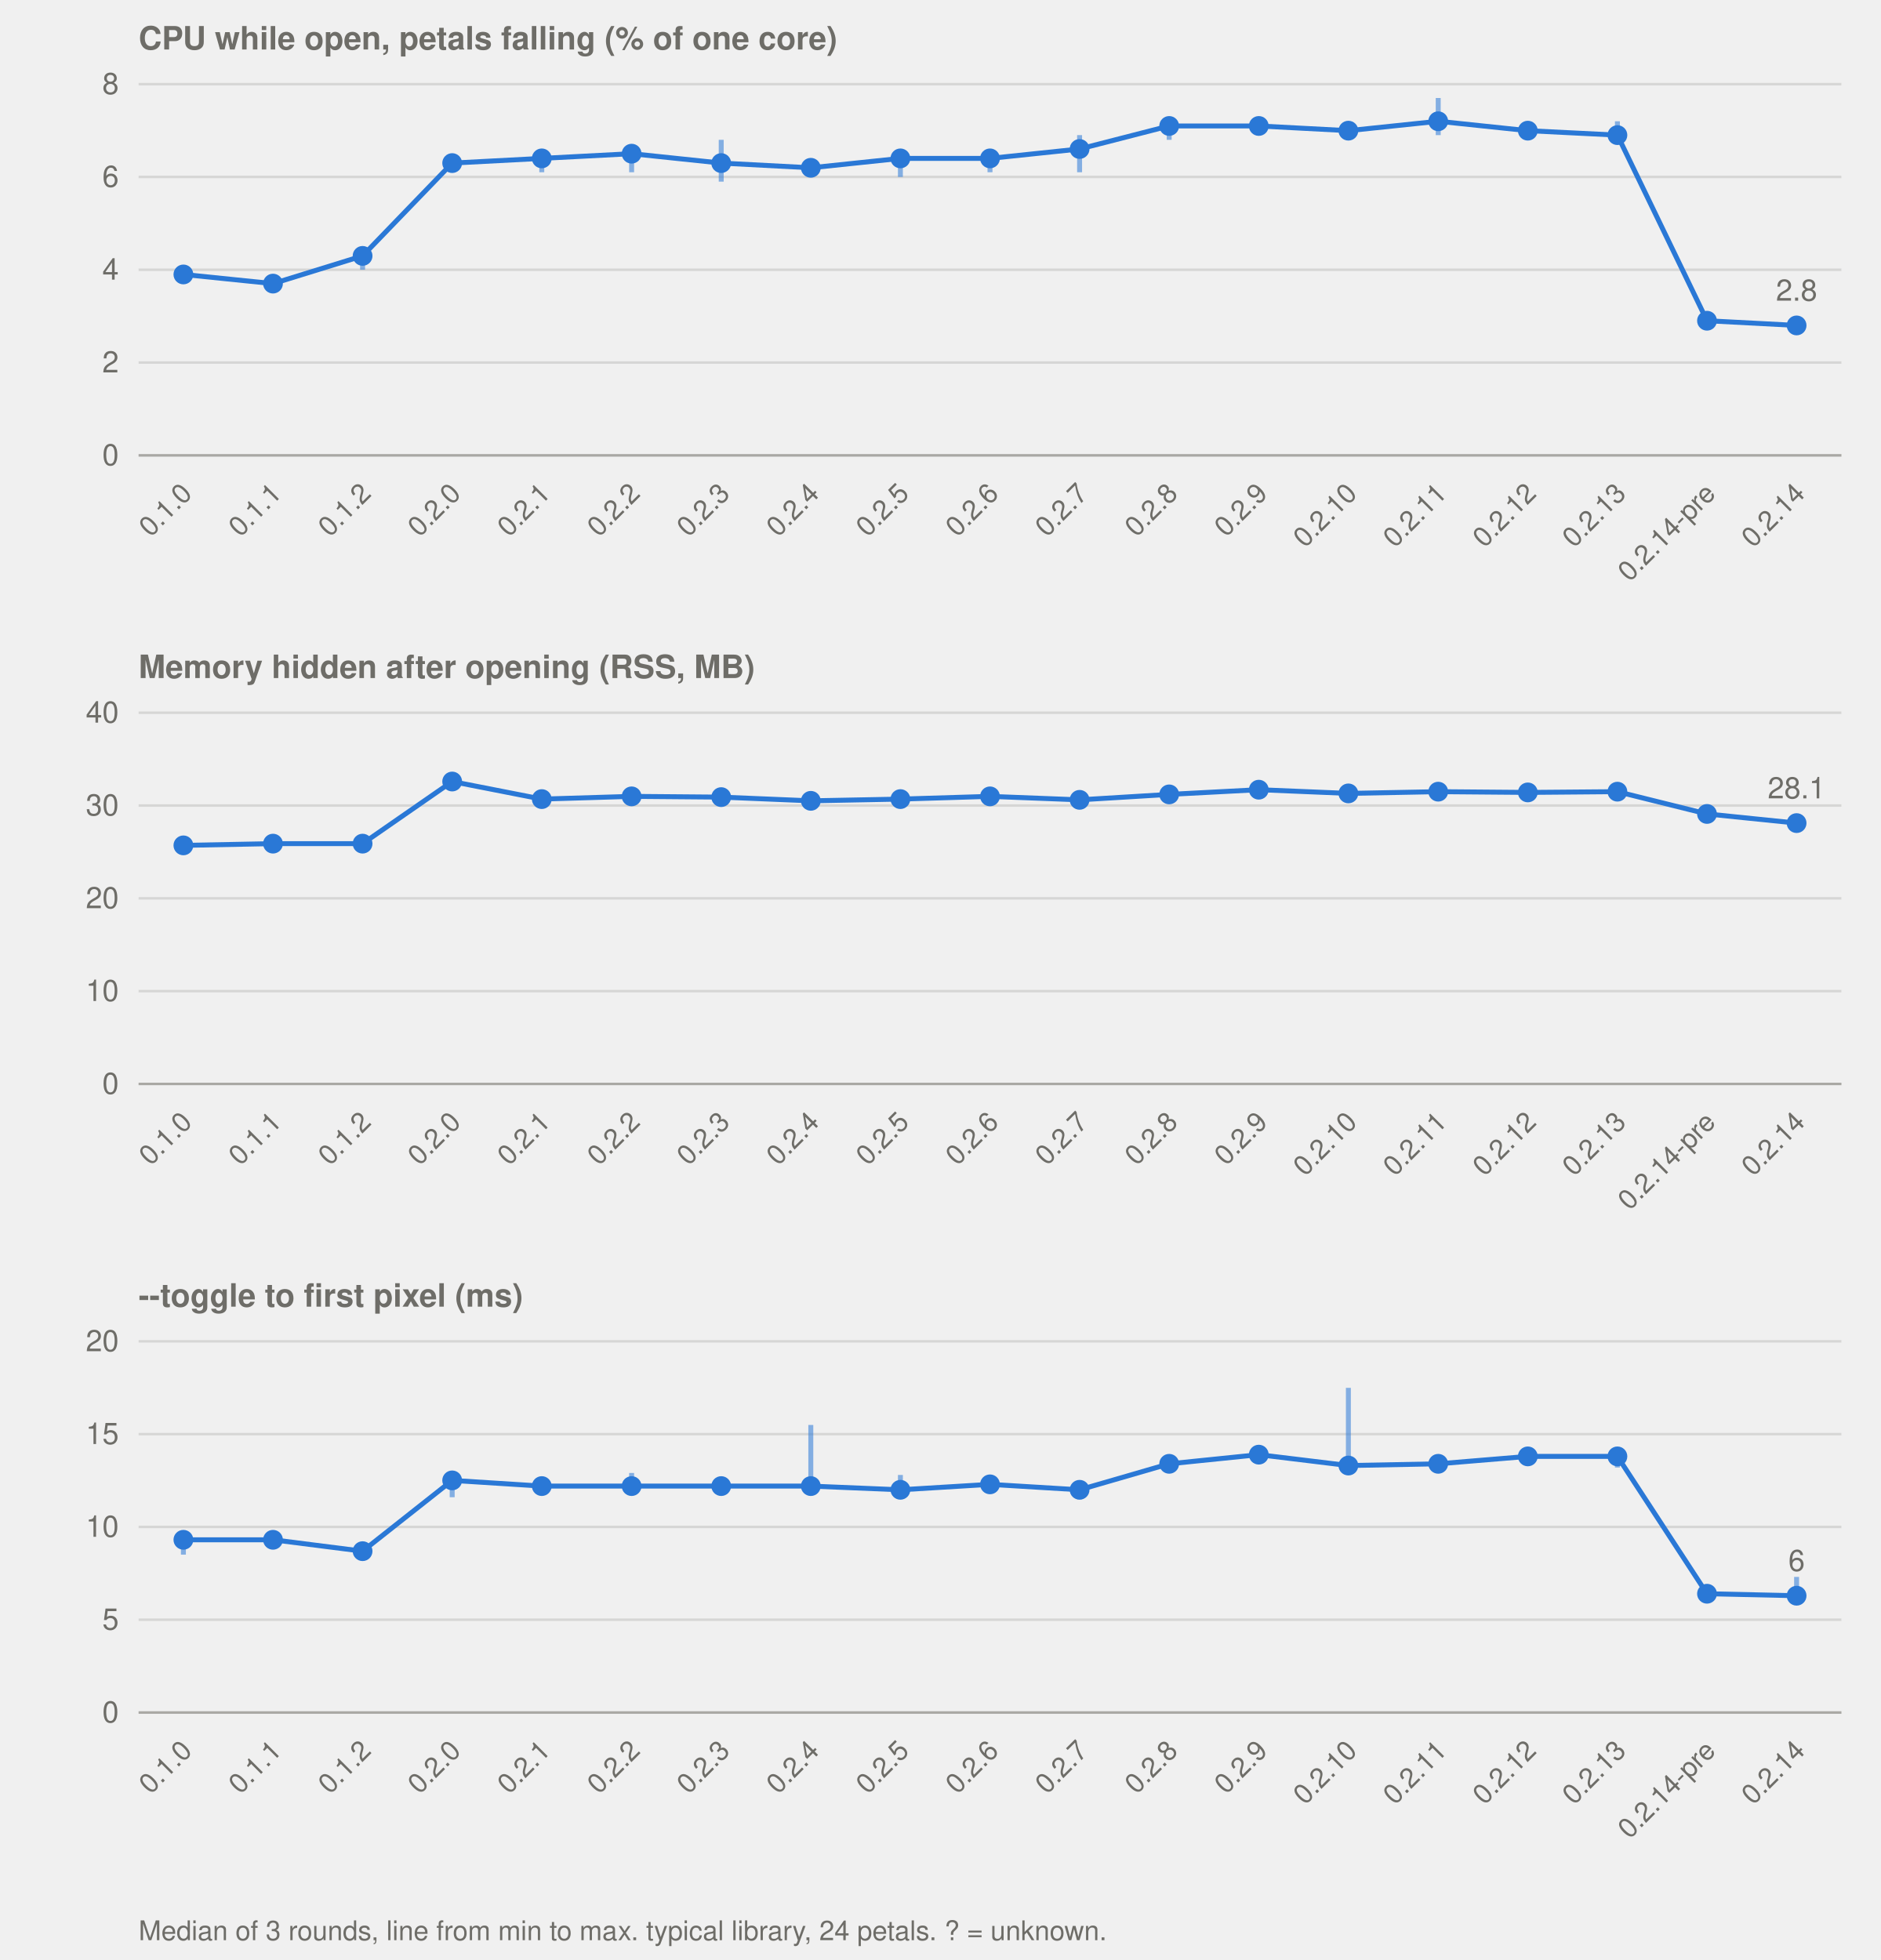
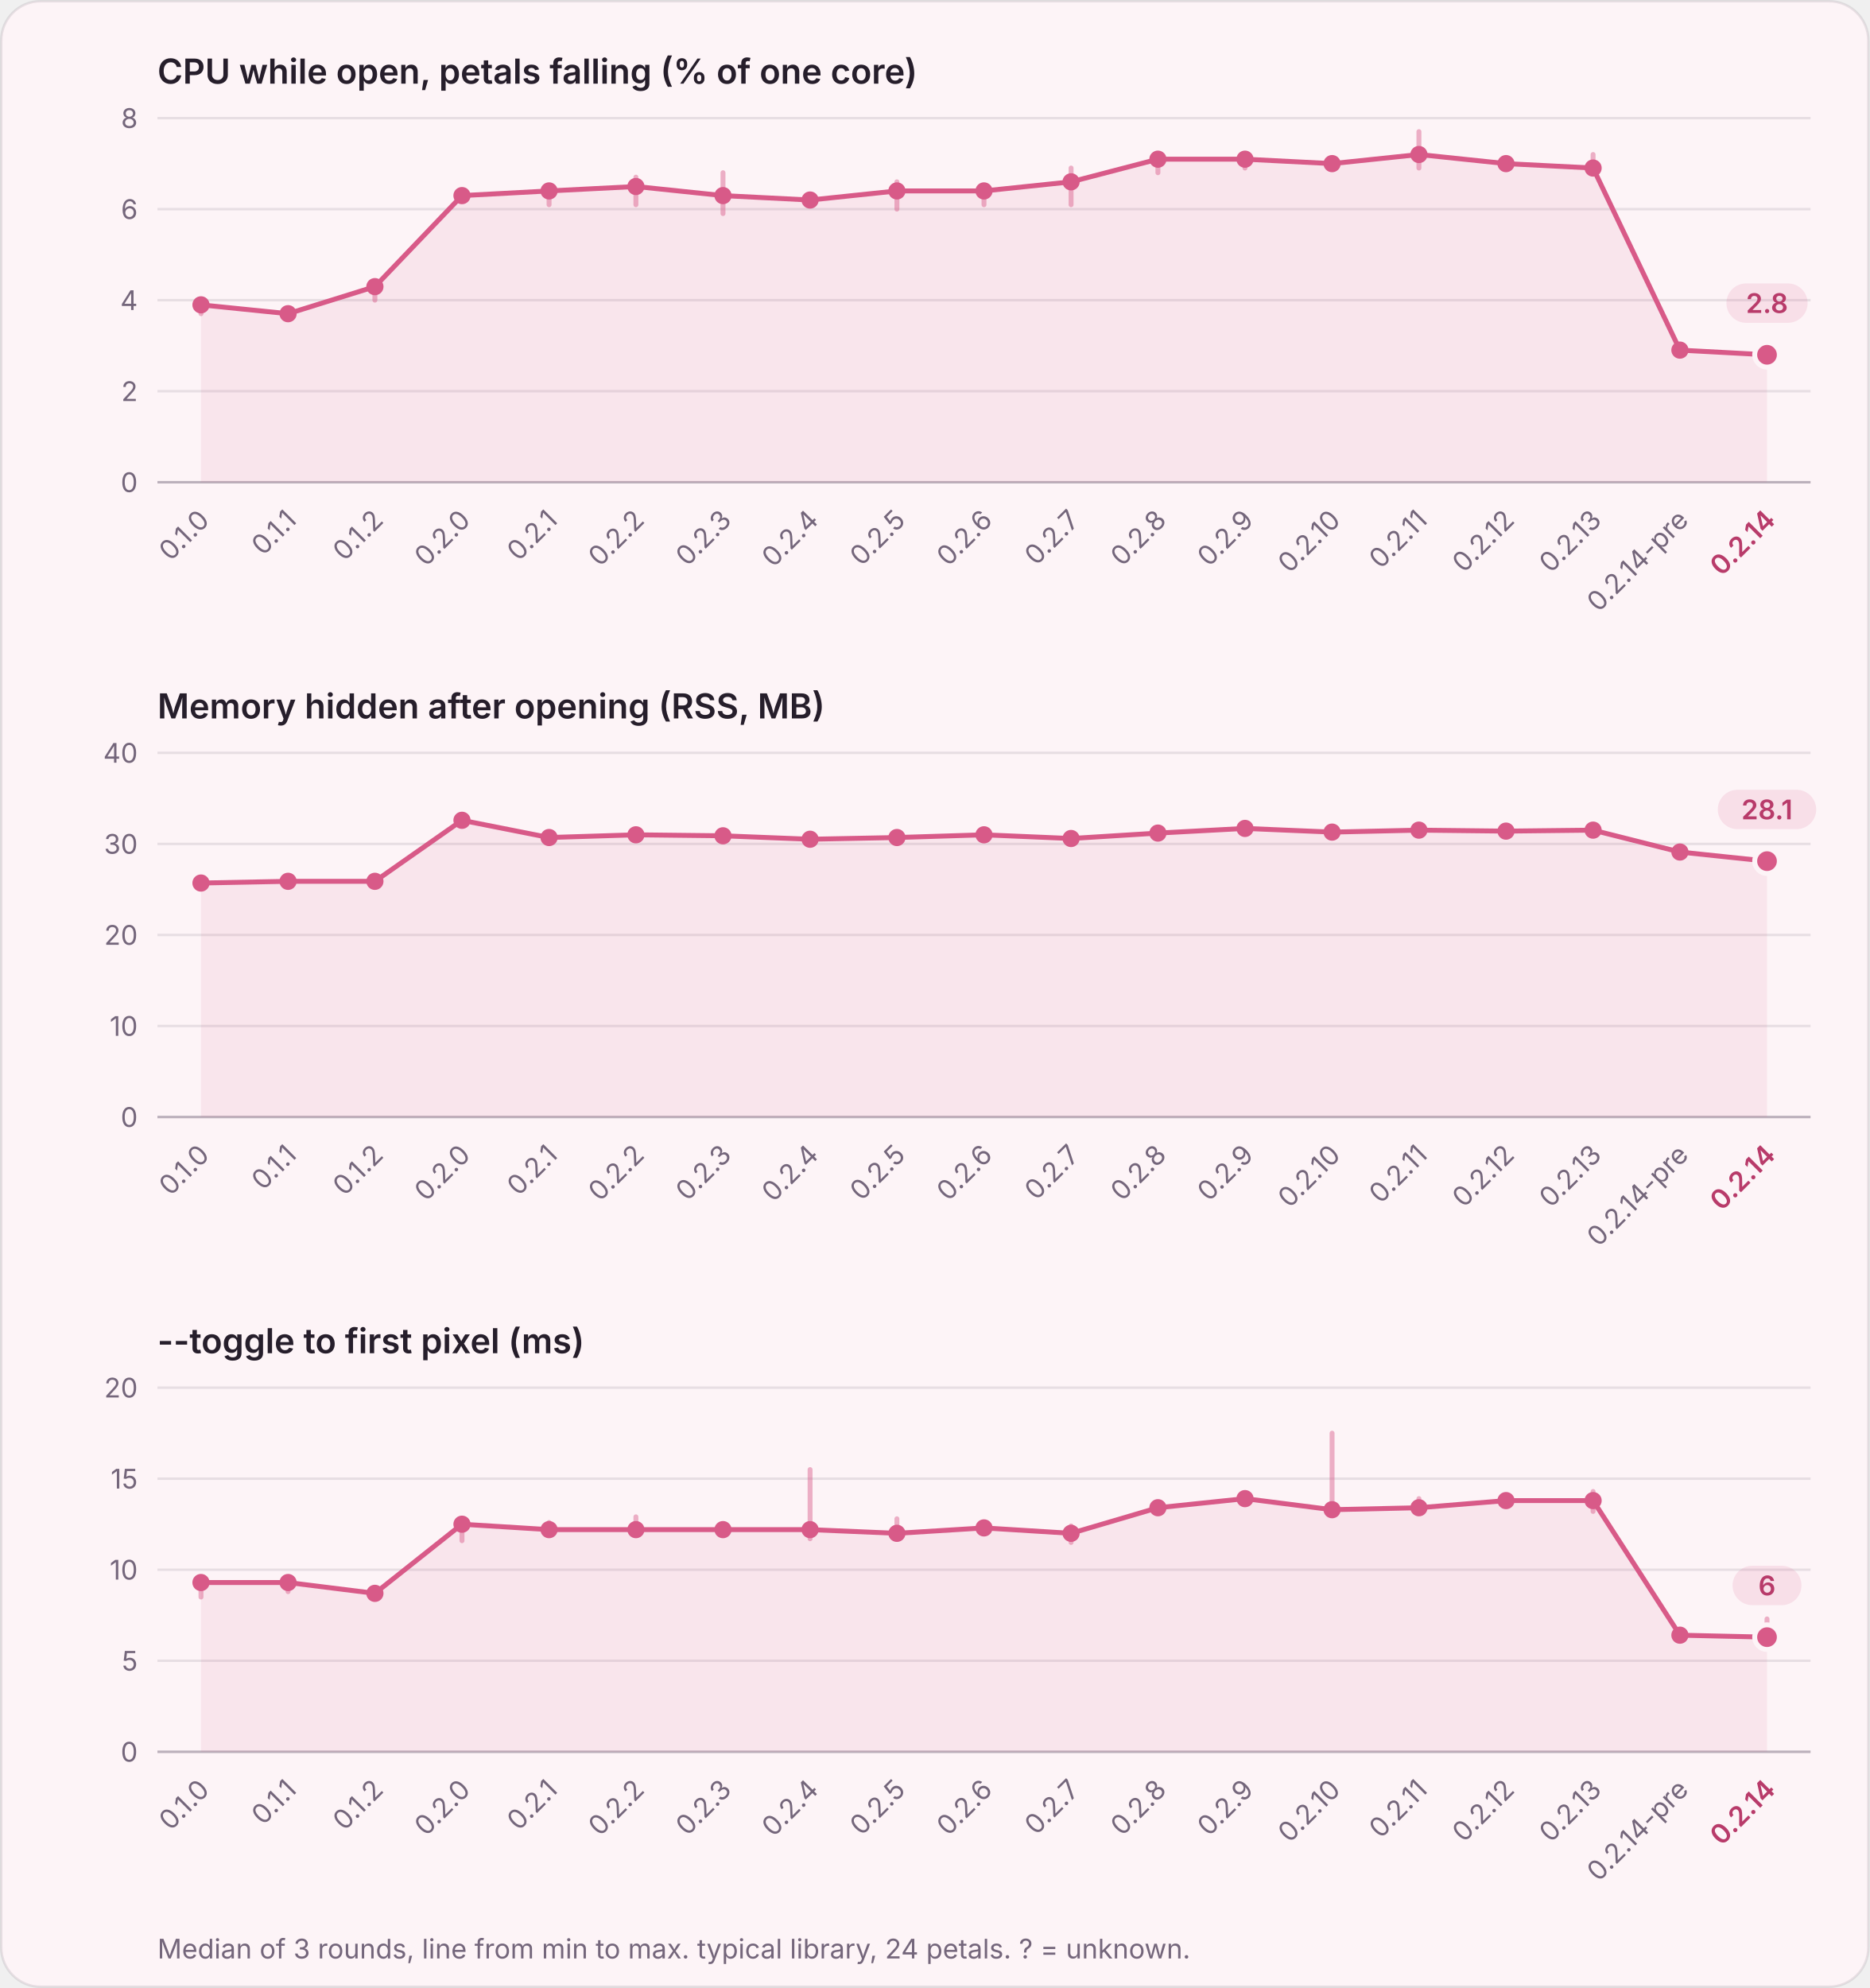
- <svg xmlns="http://www.w3.org/2000/svg" viewBox="0 0 760 792" width="760" height="792" font-family="-apple-system, Segoe UI, Helvetica, Arial, sans-serif" font-size="12">
+ <svg xmlns="http://www.w3.org/2000/svg" viewBox="0 0 760 808" width="760" height="808" font-family="Inter, -apple-system, Segoe UI, Helvetica, Arial, sans-serif" font-size="11">
  <style>
-   .ink { fill: #6e6d68; } .title { fill: #6e6d68; font-weight: 600; font-size: 13px; }
-   .grid { stroke: #8a8984; stroke-opacity: 0.25; } .axis { stroke: #8a8984; stroke-opacity: 0.6; }
-   .line { stroke: #2a78d6; fill: none; stroke-width: 2; } .dot { fill: #2a78d6; }
-   .whisker { stroke: #2a78d6; stroke-opacity: 0.55; stroke-width: 2; }
+   .bg { fill: #fdf4f7; stroke: #2b1d28; stroke-opacity: 0.10; }
+   .ink { fill: #74667b; } .title { fill: #261e2b; font-weight: 600; font-size: 14px; }
+   .grid { stroke: #74667b; stroke-opacity: 0.16; } .axis { stroke: #74667b; stroke-opacity: 0.38; }
+   .area { fill: #d85a88; fill-opacity: 0.10; }
+   .line { stroke: #d85a88; fill: none; stroke-width: 2; stroke-linecap: round; stroke-linejoin: round; }
+   .whisker { stroke: #d85a88; stroke-opacity: 0.45; stroke-width: 2; stroke-linecap: round; }
+   .dot { fill: #d85a88; } .last-dot { fill: #d85a88; stroke: #fdf4f7; stroke-width: 2; }
+   .pill { fill: #d85a88; fill-opacity: 0.14; } .last { fill: #b83b6a; font-weight: 600; font-size: 11px; }
  @media (prefers-color-scheme: dark) {
-     .ink, .title { fill: #c3c2b7; } .line, .whisker { stroke: #3987e5; } .dot { fill: #3987e5; }
+     .bg { fill: #17141d; stroke: #ffffff; stroke-opacity: 0.09; }
+     .ink { fill: #9b93a3; } .title { fill: #ece6ee; }
+     .grid { stroke: #ffffff; stroke-opacity: 0.07; } .axis { stroke: #ffffff; stroke-opacity: 0.18; }
+     .area { fill: #f4b6c8; fill-opacity: 0.11; }
+     .line, .whisker { stroke: #f4b6c8; }
+     .dot { fill: #f4b6c8; } .last-dot { fill: #f4b6c8; stroke: #17141d; stroke-width: 2; }
+     .pill { fill: #f4b6c8; fill-opacity: 0.14; } .last { fill: #f4b6c8; }
  }
</style>
-   <text class="title" x="56" y="20">CPU while open, petals falling (% of one core)</text>
-   <line class="grid" x1="56" x2="744" y1="184.0" y2="184.0" />
-   <text class="ink" x="48" y="188.0" text-anchor="end">0</text>
-   <line class="grid" x1="56" x2="744" y1="146.5" y2="146.5" />
-   <text class="ink" x="48" y="150.5" text-anchor="end">2</text>
-   <line class="grid" x1="56" x2="744" y1="109.0" y2="109.0" />
-   <text class="ink" x="48" y="113.0" text-anchor="end">4</text>
-   <line class="grid" x1="56" x2="744" y1="71.5" y2="71.5" />
-   <text class="ink" x="48" y="75.5" text-anchor="end">6</text>
-   <line class="grid" x1="56" x2="744" y1="34.0" y2="34.0" />
-   <text class="ink" x="48" y="38.0" text-anchor="end">8</text>
-   <line class="axis" x1="56" x2="744" y1="184.0" y2="184.0" />
-   <line class="whisker" x1="74.1" x2="74.1" y1="114.6" y2="110.9" />
-   <line class="whisker" x1="110.3" x2="110.3" y1="114.6" y2="112.8" />
-   <line class="whisker" x1="146.5" x2="146.5" y1="109.0" y2="101.5" />
-   <line class="whisker" x1="182.7" x2="182.7" y1="67.8" y2="65.9" />
-   <line class="whisker" x1="218.9" x2="218.9" y1="69.6" y2="62.1" />
-   <line class="whisker" x1="255.2" x2="255.2" y1="69.6" y2="58.4" />
-   <line class="whisker" x1="291.4" x2="291.4" y1="73.4" y2="56.5" />
-   <line class="whisker" x1="327.6" x2="327.6" y1="69.6" y2="65.9" />
-   <line class="whisker" x1="363.8" x2="363.8" y1="71.5" y2="60.2" />
-   <line class="whisker" x1="400.0" x2="400.0" y1="69.6" y2="62.1" />
-   <line class="whisker" x1="436.2" x2="436.2" y1="69.6" y2="54.6" />
-   <line class="whisker" x1="472.4" x2="472.4" y1="56.5" y2="50.9" />
-   <line class="whisker" x1="508.6" x2="508.6" y1="54.6" y2="50.9" />
-   <line class="whisker" x1="544.8" x2="544.8" y1="54.6" y2="50.9" />
-   <line class="whisker" x1="581.1" x2="581.1" y1="54.6" y2="39.6" />
-   <line class="whisker" x1="617.3" x2="617.3" y1="54.6" y2="50.9" />
-   <line class="whisker" x1="653.5" x2="653.5" y1="56.5" y2="49.0" />
-   <line class="whisker" x1="689.7" x2="689.7" y1="129.6" y2="127.8" />
-   <line class="whisker" x1="725.9" x2="725.9" y1="133.4" y2="129.6" />
-   <polyline class="line" points="74.1,110.9 110.3,114.6 146.5,103.4 182.7,65.9 218.9,64.0 255.2,62.1 291.4,65.9 327.6,67.8 363.8,64.0 400.0,64.0 436.2,60.2 472.4,50.9 508.6,50.9 544.8,52.8 581.1,49.0 617.3,52.8 653.5,54.6 689.7,129.6 725.9,131.5" />
-   <circle class="dot" cx="74.1" cy="110.9" r="4" />
-   <circle class="dot" cx="110.3" cy="114.6" r="4" />
-   <circle class="dot" cx="146.5" cy="103.4" r="4" />
-   <circle class="dot" cx="182.7" cy="65.9" r="4" />
-   <circle class="dot" cx="218.9" cy="64.0" r="4" />
-   <circle class="dot" cx="255.2" cy="62.1" r="4" />
-   <circle class="dot" cx="291.4" cy="65.9" r="4" />
-   <circle class="dot" cx="327.6" cy="67.8" r="4" />
-   <circle class="dot" cx="363.8" cy="64.0" r="4" />
-   <circle class="dot" cx="400.0" cy="64.0" r="4" />
-   <circle class="dot" cx="436.2" cy="60.2" r="4" />
-   <circle class="dot" cx="472.4" cy="50.9" r="4" />
-   <circle class="dot" cx="508.6" cy="50.9" r="4" />
-   <circle class="dot" cx="544.8" cy="52.8" r="4" />
-   <circle class="dot" cx="581.1" cy="49.0" r="4" />
-   <circle class="dot" cx="617.3" cy="52.8" r="4" />
-   <circle class="dot" cx="653.5" cy="54.6" r="4" />
-   <circle class="dot" cx="689.7" cy="129.6" r="4" />
-   <circle class="dot" cx="725.9" cy="131.5" r="4" />
-   <text class="ink" x="725.9" y="121.5" text-anchor="middle">2.8</text>
-   <text class="ink" x="78.1" y="200.0" text-anchor="end" font-size="11" transform="rotate(-45 78.1 200.0)">0.1.0</text>
-   <text class="ink" x="114.3" y="200.0" text-anchor="end" font-size="11" transform="rotate(-45 114.3 200.0)">0.1.1</text>
-   <text class="ink" x="150.5" y="200.0" text-anchor="end" font-size="11" transform="rotate(-45 150.5 200.0)">0.1.2</text>
-   <text class="ink" x="186.7" y="200.0" text-anchor="end" font-size="11" transform="rotate(-45 186.7 200.0)">0.2.0</text>
-   <text class="ink" x="222.9" y="200.0" text-anchor="end" font-size="11" transform="rotate(-45 222.9 200.0)">0.2.1</text>
-   <text class="ink" x="259.2" y="200.0" text-anchor="end" font-size="11" transform="rotate(-45 259.2 200.0)">0.2.2</text>
-   <text class="ink" x="295.4" y="200.0" text-anchor="end" font-size="11" transform="rotate(-45 295.4 200.0)">0.2.3</text>
-   <text class="ink" x="331.6" y="200.0" text-anchor="end" font-size="11" transform="rotate(-45 331.6 200.0)">0.2.4</text>
-   <text class="ink" x="367.8" y="200.0" text-anchor="end" font-size="11" transform="rotate(-45 367.8 200.0)">0.2.5</text>
-   <text class="ink" x="404.0" y="200.0" text-anchor="end" font-size="11" transform="rotate(-45 404.0 200.0)">0.2.6</text>
-   <text class="ink" x="440.2" y="200.0" text-anchor="end" font-size="11" transform="rotate(-45 440.2 200.0)">0.2.7</text>
-   <text class="ink" x="476.4" y="200.0" text-anchor="end" font-size="11" transform="rotate(-45 476.4 200.0)">0.2.8</text>
-   <text class="ink" x="512.6" y="200.0" text-anchor="end" font-size="11" transform="rotate(-45 512.6 200.0)">0.2.9</text>
-   <text class="ink" x="548.8" y="200.0" text-anchor="end" font-size="11" transform="rotate(-45 548.8 200.0)">0.2.10</text>
-   <text class="ink" x="585.1" y="200.0" text-anchor="end" font-size="11" transform="rotate(-45 585.1 200.0)">0.2.11</text>
-   <text class="ink" x="621.3" y="200.0" text-anchor="end" font-size="11" transform="rotate(-45 621.3 200.0)">0.2.12</text>
-   <text class="ink" x="657.5" y="200.0" text-anchor="end" font-size="11" transform="rotate(-45 657.5 200.0)">0.2.13</text>
-   <text class="ink" x="693.7" y="200.0" text-anchor="end" font-size="11" transform="rotate(-45 693.7 200.0)">0.2.14-pre</text>
-   <text class="ink" x="729.9" y="200.0" text-anchor="end" font-size="11" transform="rotate(-45 729.9 200.0)">0.2.14</text>
-   <text class="title" x="56" y="274">Memory hidden after opening (RSS, MB)</text>
-   <line class="grid" x1="56" x2="744" y1="438.0" y2="438.0" />
-   <text class="ink" x="48" y="442.0" text-anchor="end">0</text>
-   <line class="grid" x1="56" x2="744" y1="400.5" y2="400.5" />
-   <text class="ink" x="48" y="404.5" text-anchor="end">10</text>
-   <line class="grid" x1="56" x2="744" y1="363.0" y2="363.0" />
-   <text class="ink" x="48" y="367.0" text-anchor="end">20</text>
-   <line class="grid" x1="56" x2="744" y1="325.5" y2="325.5" />
-   <text class="ink" x="48" y="329.5" text-anchor="end">30</text>
-   <line class="grid" x1="56" x2="744" y1="288.0" y2="288.0" />
-   <text class="ink" x="48" y="292.0" text-anchor="end">40</text>
-   <line class="axis" x1="56" x2="744" y1="438.0" y2="438.0" />
-   <line class="whisker" x1="110.3" x2="110.3" y1="342.0" y2="340.5" />
-   <line class="whisker" x1="146.5" x2="146.5" y1="340.9" y2="340.5" />
-   <line class="whisker" x1="182.7" x2="182.7" y1="316.9" y2="315.0" />
-   <line class="whisker" x1="218.9" x2="218.9" y1="323.6" y2="322.5" />
-   <line class="whisker" x1="255.2" x2="255.2" y1="323.2" y2="321.8" />
-   <line class="whisker" x1="291.4" x2="291.4" y1="324.0" y2="322.1" />
-   <line class="whisker" x1="327.6" x2="327.6" y1="324.8" y2="322.5" />
-   <line class="whisker" x1="363.8" x2="363.8" y1="322.9" y2="321.8" />
-   <line class="whisker" x1="400.0" x2="400.0" y1="321.8" y2="321.4" />
-   <line class="whisker" x1="436.2" x2="436.2" y1="323.6" y2="322.9" />
-   <line class="whisker" x1="472.4" x2="472.4" y1="321.0" y2="319.5" />
-   <line class="whisker" x1="508.6" x2="508.6" y1="319.5" y2="318.8" />
-   <line class="whisker" x1="544.8" x2="544.8" y1="321.0" y2="320.6" />
-   <line class="whisker" x1="581.1" x2="581.1" y1="319.9" y2="318.8" />
-   <line class="whisker" x1="617.3" x2="617.3" y1="320.6" y2="320.2" />
-   <line class="whisker" x1="653.5" x2="653.5" y1="320.6" y2="319.9" />
-   <line class="whisker" x1="689.7" x2="689.7" y1="328.9" y2="328.5" />
-   <line class="whisker" x1="725.9" x2="725.9" y1="333.0" y2="331.9" />
-   <polyline class="line" points="74.1,341.6 110.3,340.9 146.5,340.9 182.7,315.8 218.9,322.9 255.2,321.8 291.4,322.1 327.6,323.6 363.8,322.9 400.0,321.8 436.2,323.2 472.4,321.0 508.6,319.1 544.8,320.6 581.1,319.9 617.3,320.2 653.5,319.9 689.7,328.9 725.9,332.6" />
-   <circle class="dot" cx="74.1" cy="341.6" r="4" />
-   <circle class="dot" cx="110.3" cy="340.9" r="4" />
-   <circle class="dot" cx="146.5" cy="340.9" r="4" />
-   <circle class="dot" cx="182.7" cy="315.8" r="4" />
-   <circle class="dot" cx="218.9" cy="322.9" r="4" />
-   <circle class="dot" cx="255.2" cy="321.8" r="4" />
-   <circle class="dot" cx="291.4" cy="322.1" r="4" />
-   <circle class="dot" cx="327.6" cy="323.6" r="4" />
-   <circle class="dot" cx="363.8" cy="322.9" r="4" />
-   <circle class="dot" cx="400.0" cy="321.8" r="4" />
-   <circle class="dot" cx="436.2" cy="323.2" r="4" />
-   <circle class="dot" cx="472.4" cy="321.0" r="4" />
-   <circle class="dot" cx="508.6" cy="319.1" r="4" />
-   <circle class="dot" cx="544.8" cy="320.6" r="4" />
-   <circle class="dot" cx="581.1" cy="319.9" r="4" />
-   <circle class="dot" cx="617.3" cy="320.2" r="4" />
-   <circle class="dot" cx="653.5" cy="319.9" r="4" />
-   <circle class="dot" cx="689.7" cy="328.9" r="4" />
-   <circle class="dot" cx="725.9" cy="332.6" r="4" />
-   <text class="ink" x="725.9" y="322.6" text-anchor="middle">28.1</text>
-   <text class="ink" x="78.1" y="454.0" text-anchor="end" font-size="11" transform="rotate(-45 78.1 454.0)">0.1.0</text>
-   <text class="ink" x="114.3" y="454.0" text-anchor="end" font-size="11" transform="rotate(-45 114.3 454.0)">0.1.1</text>
-   <text class="ink" x="150.5" y="454.0" text-anchor="end" font-size="11" transform="rotate(-45 150.5 454.0)">0.1.2</text>
-   <text class="ink" x="186.7" y="454.0" text-anchor="end" font-size="11" transform="rotate(-45 186.7 454.0)">0.2.0</text>
-   <text class="ink" x="222.9" y="454.0" text-anchor="end" font-size="11" transform="rotate(-45 222.9 454.0)">0.2.1</text>
-   <text class="ink" x="259.2" y="454.0" text-anchor="end" font-size="11" transform="rotate(-45 259.2 454.0)">0.2.2</text>
-   <text class="ink" x="295.4" y="454.0" text-anchor="end" font-size="11" transform="rotate(-45 295.4 454.0)">0.2.3</text>
-   <text class="ink" x="331.6" y="454.0" text-anchor="end" font-size="11" transform="rotate(-45 331.6 454.0)">0.2.4</text>
-   <text class="ink" x="367.8" y="454.0" text-anchor="end" font-size="11" transform="rotate(-45 367.8 454.0)">0.2.5</text>
-   <text class="ink" x="404.0" y="454.0" text-anchor="end" font-size="11" transform="rotate(-45 404.0 454.0)">0.2.6</text>
-   <text class="ink" x="440.2" y="454.0" text-anchor="end" font-size="11" transform="rotate(-45 440.2 454.0)">0.2.7</text>
-   <text class="ink" x="476.4" y="454.0" text-anchor="end" font-size="11" transform="rotate(-45 476.4 454.0)">0.2.8</text>
-   <text class="ink" x="512.6" y="454.0" text-anchor="end" font-size="11" transform="rotate(-45 512.6 454.0)">0.2.9</text>
-   <text class="ink" x="548.8" y="454.0" text-anchor="end" font-size="11" transform="rotate(-45 548.8 454.0)">0.2.10</text>
-   <text class="ink" x="585.1" y="454.0" text-anchor="end" font-size="11" transform="rotate(-45 585.1 454.0)">0.2.11</text>
-   <text class="ink" x="621.3" y="454.0" text-anchor="end" font-size="11" transform="rotate(-45 621.3 454.0)">0.2.12</text>
-   <text class="ink" x="657.5" y="454.0" text-anchor="end" font-size="11" transform="rotate(-45 657.5 454.0)">0.2.13</text>
-   <text class="ink" x="693.7" y="454.0" text-anchor="end" font-size="11" transform="rotate(-45 693.7 454.0)">0.2.14-pre</text>
-   <text class="ink" x="729.9" y="454.0" text-anchor="end" font-size="11" transform="rotate(-45 729.9 454.0)">0.2.14</text>
-   <text class="title" x="56" y="528">--toggle to first pixel (ms)</text>
-   <line class="grid" x1="56" x2="744" y1="692.0" y2="692.0" />
-   <text class="ink" x="48" y="696.0" text-anchor="end">0</text>
-   <line class="grid" x1="56" x2="744" y1="654.5" y2="654.5" />
-   <text class="ink" x="48" y="658.5" text-anchor="end">5</text>
-   <line class="grid" x1="56" x2="744" y1="617.0" y2="617.0" />
-   <text class="ink" x="48" y="621.0" text-anchor="end">10</text>
-   <line class="grid" x1="56" x2="744" y1="579.5" y2="579.5" />
-   <text class="ink" x="48" y="583.5" text-anchor="end">15</text>
-   <line class="grid" x1="56" x2="744" y1="542.0" y2="542.0" />
-   <text class="ink" x="48" y="546.0" text-anchor="end">20</text>
-   <line class="axis" x1="56" x2="744" y1="692.0" y2="692.0" />
-   <line class="whisker" x1="74.1" x2="74.1" y1="628.2" y2="621.5" />
-   <line class="whisker" x1="110.3" x2="110.3" y1="626.0" y2="620.0" />
-   <line class="whisker" x1="146.5" x2="146.5" y1="626.8" y2="626.0" />
-   <line class="whisker" x1="182.7" x2="182.7" y1="605.0" y2="598.2" />
-   <line class="whisker" x1="218.9" x2="218.9" y1="601.2" y2="597.5" />
-   <line class="whisker" x1="255.2" x2="255.2" y1="602.0" y2="595.2" />
-   <line class="whisker" x1="291.4" x2="291.4" y1="602.0" y2="599.0" />
-   <line class="whisker" x1="327.6" x2="327.6" y1="604.2" y2="575.8" />
-   <line class="whisker" x1="363.8" x2="363.8" y1="604.2" y2="596.0" />
-   <line class="whisker" x1="400.0" x2="400.0" y1="601.2" y2="597.5" />
-   <line class="whisker" x1="436.2" x2="436.2" y1="605.8" y2="599.0" />
-   <line class="whisker" x1="472.4" x2="472.4" y1="593.0" y2="590.0" />
-   <line class="whisker" x1="508.6" x2="508.6" y1="590.0" y2="585.5" />
-   <line class="whisker" x1="544.8" x2="544.8" y1="593.0" y2="560.8" />
-   <line class="whisker" x1="581.1" x2="581.1" y1="592.2" y2="587.8" />
-   <line class="whisker" x1="617.3" x2="617.3" y1="590.0" y2="587.0" />
-   <line class="whisker" x1="653.5" x2="653.5" y1="593.0" y2="584.8" />
-   <line class="whisker" x1="689.7" x2="689.7" y1="644.8" y2="644.0" />
-   <line class="whisker" x1="725.9" x2="725.9" y1="644.8" y2="637.2" />
-   <polyline class="line" points="74.1,622.2 110.3,622.2 146.5,626.8 182.7,598.2 218.9,600.5 255.2,600.5 291.4,600.5 327.6,600.5 363.8,602.0 400.0,599.8 436.2,602.0 472.4,591.5 508.6,587.8 544.8,592.2 581.1,591.5 617.3,588.5 653.5,588.5 689.7,644.0 725.9,644.8" />
-   <circle class="dot" cx="74.1" cy="622.2" r="4" />
-   <circle class="dot" cx="110.3" cy="622.2" r="4" />
-   <circle class="dot" cx="146.5" cy="626.8" r="4" />
-   <circle class="dot" cx="182.7" cy="598.2" r="4" />
-   <circle class="dot" cx="218.9" cy="600.5" r="4" />
-   <circle class="dot" cx="255.2" cy="600.5" r="4" />
-   <circle class="dot" cx="291.4" cy="600.5" r="4" />
-   <circle class="dot" cx="327.6" cy="600.5" r="4" />
-   <circle class="dot" cx="363.8" cy="602.0" r="4" />
-   <circle class="dot" cx="400.0" cy="599.8" r="4" />
-   <circle class="dot" cx="436.2" cy="602.0" r="4" />
-   <circle class="dot" cx="472.4" cy="591.5" r="4" />
-   <circle class="dot" cx="508.6" cy="587.8" r="4" />
-   <circle class="dot" cx="544.8" cy="592.2" r="4" />
-   <circle class="dot" cx="581.1" cy="591.5" r="4" />
-   <circle class="dot" cx="617.3" cy="588.5" r="4" />
-   <circle class="dot" cx="653.5" cy="588.5" r="4" />
-   <circle class="dot" cx="689.7" cy="644.0" r="4" />
-   <circle class="dot" cx="725.9" cy="644.8" r="4" />
-   <text class="ink" x="725.9" y="634.8" text-anchor="middle">6</text>
-   <text class="ink" x="78.1" y="708.0" text-anchor="end" font-size="11" transform="rotate(-45 78.1 708.0)">0.1.0</text>
-   <text class="ink" x="114.3" y="708.0" text-anchor="end" font-size="11" transform="rotate(-45 114.3 708.0)">0.1.1</text>
-   <text class="ink" x="150.5" y="708.0" text-anchor="end" font-size="11" transform="rotate(-45 150.5 708.0)">0.1.2</text>
-   <text class="ink" x="186.7" y="708.0" text-anchor="end" font-size="11" transform="rotate(-45 186.7 708.0)">0.2.0</text>
-   <text class="ink" x="222.9" y="708.0" text-anchor="end" font-size="11" transform="rotate(-45 222.9 708.0)">0.2.1</text>
-   <text class="ink" x="259.2" y="708.0" text-anchor="end" font-size="11" transform="rotate(-45 259.2 708.0)">0.2.2</text>
-   <text class="ink" x="295.4" y="708.0" text-anchor="end" font-size="11" transform="rotate(-45 295.4 708.0)">0.2.3</text>
-   <text class="ink" x="331.6" y="708.0" text-anchor="end" font-size="11" transform="rotate(-45 331.6 708.0)">0.2.4</text>
-   <text class="ink" x="367.8" y="708.0" text-anchor="end" font-size="11" transform="rotate(-45 367.8 708.0)">0.2.5</text>
-   <text class="ink" x="404.0" y="708.0" text-anchor="end" font-size="11" transform="rotate(-45 404.0 708.0)">0.2.6</text>
-   <text class="ink" x="440.2" y="708.0" text-anchor="end" font-size="11" transform="rotate(-45 440.2 708.0)">0.2.7</text>
-   <text class="ink" x="476.4" y="708.0" text-anchor="end" font-size="11" transform="rotate(-45 476.4 708.0)">0.2.8</text>
-   <text class="ink" x="512.6" y="708.0" text-anchor="end" font-size="11" transform="rotate(-45 512.6 708.0)">0.2.9</text>
-   <text class="ink" x="548.8" y="708.0" text-anchor="end" font-size="11" transform="rotate(-45 548.8 708.0)">0.2.10</text>
-   <text class="ink" x="585.1" y="708.0" text-anchor="end" font-size="11" transform="rotate(-45 585.1 708.0)">0.2.11</text>
-   <text class="ink" x="621.3" y="708.0" text-anchor="end" font-size="11" transform="rotate(-45 621.3 708.0)">0.2.12</text>
-   <text class="ink" x="657.5" y="708.0" text-anchor="end" font-size="11" transform="rotate(-45 657.5 708.0)">0.2.13</text>
-   <text class="ink" x="693.7" y="708.0" text-anchor="end" font-size="11" transform="rotate(-45 693.7 708.0)">0.2.14-pre</text>
-   <text class="ink" x="729.9" y="708.0" text-anchor="end" font-size="11" transform="rotate(-45 729.9 708.0)">0.2.14</text>
-   <text class="ink" x="56" y="784" font-size="11">Median of 3 rounds, line from min to max. typical library, 24 petals. ? = unknown.</text>
+   <rect class="bg" x="0.5" y="0.5" width="759" height="807" rx="16" />
+   <text class="title" x="64" y="34">CPU while open, petals falling (% of one core)</text>
+   <line class="grid" x1="64" x2="736" y1="196.0" y2="196.0" />
+   <text class="ink" x="56" y="200.0" text-anchor="end">0</text>
+   <line class="grid" x1="64" x2="736" y1="159.0" y2="159.0" />
+   <text class="ink" x="56" y="163.0" text-anchor="end">2</text>
+   <line class="grid" x1="64" x2="736" y1="122.0" y2="122.0" />
+   <text class="ink" x="56" y="126.0" text-anchor="end">4</text>
+   <line class="grid" x1="64" x2="736" y1="85.0" y2="85.0" />
+   <text class="ink" x="56" y="89.0" text-anchor="end">6</text>
+   <line class="grid" x1="64" x2="736" y1="48.0" y2="48.0" />
+   <text class="ink" x="56" y="52.0" text-anchor="end">8</text>
+   <line class="axis" x1="64" x2="736" y1="196.0" y2="196.0" />
+   <line class="whisker" x1="81.7" x2="81.7" y1="127.5" y2="123.9" />
+   <line class="whisker" x1="117.1" x2="117.1" y1="127.5" y2="125.7" />
+   <line class="whisker" x1="152.4" x2="152.4" y1="122.0" y2="114.6" />
+   <line class="whisker" x1="187.8" x2="187.8" y1="81.3" y2="79.5" />
+   <line class="whisker" x1="223.2" x2="223.2" y1="83.2" y2="75.8" />
+   <line class="whisker" x1="258.5" x2="258.5" y1="83.2" y2="72.0" />
+   <line class="whisker" x1="293.9" x2="293.9" y1="86.8" y2="70.2" />
+   <line class="whisker" x1="329.3" x2="329.3" y1="83.2" y2="79.5" />
+   <line class="whisker" x1="364.6" x2="364.6" y1="85.0" y2="73.9" />
+   <line class="whisker" x1="400.0" x2="400.0" y1="83.2" y2="75.8" />
+   <line class="whisker" x1="435.4" x2="435.4" y1="83.2" y2="68.3" />
+   <line class="whisker" x1="470.7" x2="470.7" y1="70.2" y2="64.7" />
+   <line class="whisker" x1="506.1" x2="506.1" y1="68.3" y2="64.7" />
+   <line class="whisker" x1="541.5" x2="541.5" y1="68.3" y2="64.7" />
+   <line class="whisker" x1="576.8" x2="576.8" y1="68.3" y2="53.5" />
+   <line class="whisker" x1="612.2" x2="612.2" y1="68.3" y2="64.7" />
+   <line class="whisker" x1="647.6" x2="647.6" y1="70.2" y2="62.8" />
+   <line class="whisker" x1="682.9" x2="682.9" y1="142.3" y2="140.5" />
+   <line class="whisker" x1="718.3" x2="718.3" y1="146.1" y2="142.3" />
+   <polygon class="area" points="81.7,196.0 81.7,123.9 117.1,127.5 152.4,116.5 187.8,79.5 223.2,77.6 258.5,75.8 293.9,79.5 329.3,81.3 364.6,77.6 400.0,77.6 435.4,73.9 470.7,64.7 506.1,64.7 541.5,66.5 576.8,62.8 612.2,66.5 647.6,68.3 682.9,142.3 718.3,144.2 718.3,196.0" />
+   <polyline class="line" points="81.7,123.9 117.1,127.5 152.4,116.5 187.8,79.5 223.2,77.6 258.5,75.8 293.9,79.5 329.3,81.3 364.6,77.6 400.0,77.6 435.4,73.9 470.7,64.7 506.1,64.7 541.5,66.5 576.8,62.8 612.2,66.5 647.6,68.3 682.9,142.3 718.3,144.2" />
+   <circle class="dot" cx="81.7" cy="123.9" r="3.5" />
+   <circle class="dot" cx="117.1" cy="127.5" r="3.5" />
+   <circle class="dot" cx="152.4" cy="116.5" r="3.5" />
+   <circle class="dot" cx="187.8" cy="79.5" r="3.5" />
+   <circle class="dot" cx="223.2" cy="77.6" r="3.5" />
+   <circle class="dot" cx="258.5" cy="75.8" r="3.5" />
+   <circle class="dot" cx="293.9" cy="79.5" r="3.5" />
+   <circle class="dot" cx="329.3" cy="81.3" r="3.5" />
+   <circle class="dot" cx="364.6" cy="77.6" r="3.5" />
+   <circle class="dot" cx="400.0" cy="77.6" r="3.5" />
+   <circle class="dot" cx="435.4" cy="73.9" r="3.5" />
+   <circle class="dot" cx="470.7" cy="64.7" r="3.5" />
+   <circle class="dot" cx="506.1" cy="64.7" r="3.5" />
+   <circle class="dot" cx="541.5" cy="66.5" r="3.5" />
+   <circle class="dot" cx="576.8" cy="62.8" r="3.5" />
+   <circle class="dot" cx="612.2" cy="66.5" r="3.5" />
+   <circle class="dot" cx="647.6" cy="68.3" r="3.5" />
+   <circle class="dot" cx="682.9" cy="142.3" r="3.5" />
+   <circle class="last-dot" cx="718.3" cy="144.2" r="5" />
+   <rect class="pill" x="701.8" y="115.2" width="33" height="16" rx="8" />
+   <text class="last" x="718.3" y="127.2" text-anchor="middle">2.8</text>
+   <text class="ink" x="85.7" y="212.0" text-anchor="end" font-size="11" transform="rotate(-45 85.7 212.0)">0.1.0</text>
+   <text class="ink" x="121.1" y="212.0" text-anchor="end" font-size="11" transform="rotate(-45 121.1 212.0)">0.1.1</text>
+   <text class="ink" x="156.4" y="212.0" text-anchor="end" font-size="11" transform="rotate(-45 156.4 212.0)">0.1.2</text>
+   <text class="ink" x="191.8" y="212.0" text-anchor="end" font-size="11" transform="rotate(-45 191.8 212.0)">0.2.0</text>
+   <text class="ink" x="227.2" y="212.0" text-anchor="end" font-size="11" transform="rotate(-45 227.2 212.0)">0.2.1</text>
+   <text class="ink" x="262.5" y="212.0" text-anchor="end" font-size="11" transform="rotate(-45 262.5 212.0)">0.2.2</text>
+   <text class="ink" x="297.9" y="212.0" text-anchor="end" font-size="11" transform="rotate(-45 297.9 212.0)">0.2.3</text>
+   <text class="ink" x="333.3" y="212.0" text-anchor="end" font-size="11" transform="rotate(-45 333.3 212.0)">0.2.4</text>
+   <text class="ink" x="368.6" y="212.0" text-anchor="end" font-size="11" transform="rotate(-45 368.6 212.0)">0.2.5</text>
+   <text class="ink" x="404.0" y="212.0" text-anchor="end" font-size="11" transform="rotate(-45 404.0 212.0)">0.2.6</text>
+   <text class="ink" x="439.4" y="212.0" text-anchor="end" font-size="11" transform="rotate(-45 439.4 212.0)">0.2.7</text>
+   <text class="ink" x="474.7" y="212.0" text-anchor="end" font-size="11" transform="rotate(-45 474.7 212.0)">0.2.8</text>
+   <text class="ink" x="510.1" y="212.0" text-anchor="end" font-size="11" transform="rotate(-45 510.1 212.0)">0.2.9</text>
+   <text class="ink" x="545.5" y="212.0" text-anchor="end" font-size="11" transform="rotate(-45 545.5 212.0)">0.2.10</text>
+   <text class="ink" x="580.8" y="212.0" text-anchor="end" font-size="11" transform="rotate(-45 580.8 212.0)">0.2.11</text>
+   <text class="ink" x="616.2" y="212.0" text-anchor="end" font-size="11" transform="rotate(-45 616.2 212.0)">0.2.12</text>
+   <text class="ink" x="651.6" y="212.0" text-anchor="end" font-size="11" transform="rotate(-45 651.6 212.0)">0.2.13</text>
+   <text class="ink" x="686.9" y="212.0" text-anchor="end" font-size="11" transform="rotate(-45 686.9 212.0)">0.2.14-pre</text>
+   <text class="last" x="722.3" y="212.0" text-anchor="end" font-size="11" transform="rotate(-45 722.3 212.0)">0.2.14</text>
+   <text class="title" x="64" y="292">Memory hidden after opening (RSS, MB)</text>
+   <line class="grid" x1="64" x2="736" y1="454.0" y2="454.0" />
+   <text class="ink" x="56" y="458.0" text-anchor="end">0</text>
+   <line class="grid" x1="64" x2="736" y1="417.0" y2="417.0" />
+   <text class="ink" x="56" y="421.0" text-anchor="end">10</text>
+   <line class="grid" x1="64" x2="736" y1="380.0" y2="380.0" />
+   <text class="ink" x="56" y="384.0" text-anchor="end">20</text>
+   <line class="grid" x1="64" x2="736" y1="343.0" y2="343.0" />
+   <text class="ink" x="56" y="347.0" text-anchor="end">30</text>
+   <line class="grid" x1="64" x2="736" y1="306.0" y2="306.0" />
+   <text class="ink" x="56" y="310.0" text-anchor="end">40</text>
+   <line class="axis" x1="64" x2="736" y1="454.0" y2="454.0" />
+   <line class="whisker" x1="117.1" x2="117.1" y1="359.3" y2="357.8" />
+   <line class="whisker" x1="152.4" x2="152.4" y1="358.2" y2="357.8" />
+   <line class="whisker" x1="187.8" x2="187.8" y1="334.5" y2="332.6" />
+   <line class="whisker" x1="223.2" x2="223.2" y1="341.1" y2="340.0" />
+   <line class="whisker" x1="258.5" x2="258.5" y1="340.8" y2="339.3" />
+   <line class="whisker" x1="293.9" x2="293.9" y1="341.5" y2="339.7" />
+   <line class="whisker" x1="329.3" x2="329.3" y1="342.3" y2="340.0" />
+   <line class="whisker" x1="364.6" x2="364.6" y1="340.4" y2="339.3" />
+   <line class="whisker" x1="400.0" x2="400.0" y1="339.3" y2="338.9" />
+   <line class="whisker" x1="435.4" x2="435.4" y1="341.1" y2="340.4" />
+   <line class="whisker" x1="470.7" x2="470.7" y1="338.6" y2="337.1" />
+   <line class="whisker" x1="506.1" x2="506.1" y1="337.1" y2="336.3" />
+   <line class="whisker" x1="541.5" x2="541.5" y1="338.6" y2="338.2" />
+   <line class="whisker" x1="576.8" x2="576.8" y1="337.4" y2="336.3" />
+   <line class="whisker" x1="612.2" x2="612.2" y1="338.2" y2="337.8" />
+   <line class="whisker" x1="647.6" x2="647.6" y1="338.2" y2="337.4" />
+   <line class="whisker" x1="682.9" x2="682.9" y1="346.3" y2="346.0" />
+   <line class="whisker" x1="718.3" x2="718.3" y1="350.4" y2="349.3" />
+   <polygon class="area" points="81.7,454.0 81.7,358.9 117.1,358.2 152.4,358.2 187.8,333.4 223.2,340.4 258.5,339.3 293.9,339.7 329.3,341.1 364.6,340.4 400.0,339.3 435.4,340.8 470.7,338.6 506.1,336.7 541.5,338.2 576.8,337.4 612.2,337.8 647.6,337.4 682.9,346.3 718.3,350.0 718.3,454.0" />
+   <polyline class="line" points="81.7,358.9 117.1,358.2 152.4,358.2 187.8,333.4 223.2,340.4 258.5,339.3 293.9,339.7 329.3,341.1 364.6,340.4 400.0,339.3 435.4,340.8 470.7,338.6 506.1,336.7 541.5,338.2 576.8,337.4 612.2,337.8 647.6,337.4 682.9,346.3 718.3,350.0" />
+   <circle class="dot" cx="81.7" cy="358.9" r="3.5" />
+   <circle class="dot" cx="117.1" cy="358.2" r="3.5" />
+   <circle class="dot" cx="152.4" cy="358.2" r="3.5" />
+   <circle class="dot" cx="187.8" cy="333.4" r="3.5" />
+   <circle class="dot" cx="223.2" cy="340.4" r="3.5" />
+   <circle class="dot" cx="258.5" cy="339.3" r="3.5" />
+   <circle class="dot" cx="293.9" cy="339.7" r="3.5" />
+   <circle class="dot" cx="329.3" cy="341.1" r="3.5" />
+   <circle class="dot" cx="364.6" cy="340.4" r="3.5" />
+   <circle class="dot" cx="400.0" cy="339.3" r="3.5" />
+   <circle class="dot" cx="435.4" cy="340.8" r="3.5" />
+   <circle class="dot" cx="470.7" cy="338.6" r="3.5" />
+   <circle class="dot" cx="506.1" cy="336.7" r="3.5" />
+   <circle class="dot" cx="541.5" cy="338.2" r="3.5" />
+   <circle class="dot" cx="576.8" cy="337.4" r="3.5" />
+   <circle class="dot" cx="612.2" cy="337.8" r="3.5" />
+   <circle class="dot" cx="647.6" cy="337.4" r="3.5" />
+   <circle class="dot" cx="682.9" cy="346.3" r="3.5" />
+   <circle class="last-dot" cx="718.3" cy="350.0" r="5" />
+   <rect class="pill" x="698.3" y="321.0" width="40" height="16" rx="8" />
+   <text class="last" x="718.3" y="333.0" text-anchor="middle">28.1</text>
+   <text class="ink" x="85.7" y="470.0" text-anchor="end" font-size="11" transform="rotate(-45 85.7 470.0)">0.1.0</text>
+   <text class="ink" x="121.1" y="470.0" text-anchor="end" font-size="11" transform="rotate(-45 121.1 470.0)">0.1.1</text>
+   <text class="ink" x="156.4" y="470.0" text-anchor="end" font-size="11" transform="rotate(-45 156.4 470.0)">0.1.2</text>
+   <text class="ink" x="191.8" y="470.0" text-anchor="end" font-size="11" transform="rotate(-45 191.8 470.0)">0.2.0</text>
+   <text class="ink" x="227.2" y="470.0" text-anchor="end" font-size="11" transform="rotate(-45 227.2 470.0)">0.2.1</text>
+   <text class="ink" x="262.5" y="470.0" text-anchor="end" font-size="11" transform="rotate(-45 262.5 470.0)">0.2.2</text>
+   <text class="ink" x="297.9" y="470.0" text-anchor="end" font-size="11" transform="rotate(-45 297.9 470.0)">0.2.3</text>
+   <text class="ink" x="333.3" y="470.0" text-anchor="end" font-size="11" transform="rotate(-45 333.3 470.0)">0.2.4</text>
+   <text class="ink" x="368.6" y="470.0" text-anchor="end" font-size="11" transform="rotate(-45 368.6 470.0)">0.2.5</text>
+   <text class="ink" x="404.0" y="470.0" text-anchor="end" font-size="11" transform="rotate(-45 404.0 470.0)">0.2.6</text>
+   <text class="ink" x="439.4" y="470.0" text-anchor="end" font-size="11" transform="rotate(-45 439.4 470.0)">0.2.7</text>
+   <text class="ink" x="474.7" y="470.0" text-anchor="end" font-size="11" transform="rotate(-45 474.7 470.0)">0.2.8</text>
+   <text class="ink" x="510.1" y="470.0" text-anchor="end" font-size="11" transform="rotate(-45 510.1 470.0)">0.2.9</text>
+   <text class="ink" x="545.5" y="470.0" text-anchor="end" font-size="11" transform="rotate(-45 545.5 470.0)">0.2.10</text>
+   <text class="ink" x="580.8" y="470.0" text-anchor="end" font-size="11" transform="rotate(-45 580.8 470.0)">0.2.11</text>
+   <text class="ink" x="616.2" y="470.0" text-anchor="end" font-size="11" transform="rotate(-45 616.2 470.0)">0.2.12</text>
+   <text class="ink" x="651.6" y="470.0" text-anchor="end" font-size="11" transform="rotate(-45 651.6 470.0)">0.2.13</text>
+   <text class="ink" x="686.9" y="470.0" text-anchor="end" font-size="11" transform="rotate(-45 686.9 470.0)">0.2.14-pre</text>
+   <text class="last" x="722.3" y="470.0" text-anchor="end" font-size="11" transform="rotate(-45 722.3 470.0)">0.2.14</text>
+   <text class="title" x="64" y="550">--toggle to first pixel (ms)</text>
+   <line class="grid" x1="64" x2="736" y1="712.0" y2="712.0" />
+   <text class="ink" x="56" y="716.0" text-anchor="end">0</text>
+   <line class="grid" x1="64" x2="736" y1="675.0" y2="675.0" />
+   <text class="ink" x="56" y="679.0" text-anchor="end">5</text>
+   <line class="grid" x1="64" x2="736" y1="638.0" y2="638.0" />
+   <text class="ink" x="56" y="642.0" text-anchor="end">10</text>
+   <line class="grid" x1="64" x2="736" y1="601.0" y2="601.0" />
+   <text class="ink" x="56" y="605.0" text-anchor="end">15</text>
+   <line class="grid" x1="64" x2="736" y1="564.0" y2="564.0" />
+   <text class="ink" x="56" y="568.0" text-anchor="end">20</text>
+   <line class="axis" x1="64" x2="736" y1="712.0" y2="712.0" />
+   <line class="whisker" x1="81.7" x2="81.7" y1="649.1" y2="642.4" />
+   <line class="whisker" x1="117.1" x2="117.1" y1="646.9" y2="641.0" />
+   <line class="whisker" x1="152.4" x2="152.4" y1="647.6" y2="646.9" />
+   <line class="whisker" x1="187.8" x2="187.8" y1="626.2" y2="619.5" />
+   <line class="whisker" x1="223.2" x2="223.2" y1="622.5" y2="618.8" />
+   <line class="whisker" x1="258.5" x2="258.5" y1="623.2" y2="616.5" />
+   <line class="whisker" x1="293.9" x2="293.9" y1="623.2" y2="620.2" />
+   <line class="whisker" x1="329.3" x2="329.3" y1="625.4" y2="597.3" />
+   <line class="whisker" x1="364.6" x2="364.6" y1="625.4" y2="617.3" />
+   <line class="whisker" x1="400.0" x2="400.0" y1="622.5" y2="618.8" />
+   <line class="whisker" x1="435.4" x2="435.4" y1="626.9" y2="620.2" />
+   <line class="whisker" x1="470.7" x2="470.7" y1="614.3" y2="611.4" />
+   <line class="whisker" x1="506.1" x2="506.1" y1="611.4" y2="606.9" />
+   <line class="whisker" x1="541.5" x2="541.5" y1="614.3" y2="582.5" />
+   <line class="whisker" x1="576.8" x2="576.8" y1="613.6" y2="609.1" />
+   <line class="whisker" x1="612.2" x2="612.2" y1="611.4" y2="608.4" />
+   <line class="whisker" x1="647.6" x2="647.6" y1="614.3" y2="606.2" />
+   <line class="whisker" x1="682.9" x2="682.9" y1="665.4" y2="664.6" />
+   <line class="whisker" x1="718.3" x2="718.3" y1="665.4" y2="658.0" />
+   <polygon class="area" points="81.7,712.0 81.7,643.2 117.1,643.2 152.4,647.6 187.8,619.5 223.2,621.7 258.5,621.7 293.9,621.7 329.3,621.7 364.6,623.2 400.0,621.0 435.4,623.2 470.7,612.8 506.1,609.1 541.5,613.6 576.8,612.8 612.2,609.9 647.6,609.9 682.9,664.6 718.3,665.4 718.3,712.0" />
+   <polyline class="line" points="81.7,643.2 117.1,643.2 152.4,647.6 187.8,619.5 223.2,621.7 258.5,621.7 293.9,621.7 329.3,621.7 364.6,623.2 400.0,621.0 435.4,623.2 470.7,612.8 506.1,609.1 541.5,613.6 576.8,612.8 612.2,609.9 647.6,609.9 682.9,664.6 718.3,665.4" />
+   <circle class="dot" cx="81.7" cy="643.2" r="3.5" />
+   <circle class="dot" cx="117.1" cy="643.2" r="3.5" />
+   <circle class="dot" cx="152.4" cy="647.6" r="3.5" />
+   <circle class="dot" cx="187.8" cy="619.5" r="3.5" />
+   <circle class="dot" cx="223.2" cy="621.7" r="3.5" />
+   <circle class="dot" cx="258.5" cy="621.7" r="3.5" />
+   <circle class="dot" cx="293.9" cy="621.7" r="3.5" />
+   <circle class="dot" cx="329.3" cy="621.7" r="3.5" />
+   <circle class="dot" cx="364.6" cy="623.2" r="3.5" />
+   <circle class="dot" cx="400.0" cy="621.0" r="3.5" />
+   <circle class="dot" cx="435.4" cy="623.2" r="3.5" />
+   <circle class="dot" cx="470.7" cy="612.8" r="3.5" />
+   <circle class="dot" cx="506.1" cy="609.1" r="3.5" />
+   <circle class="dot" cx="541.5" cy="613.6" r="3.5" />
+   <circle class="dot" cx="576.8" cy="612.8" r="3.5" />
+   <circle class="dot" cx="612.2" cy="609.9" r="3.5" />
+   <circle class="dot" cx="647.6" cy="609.9" r="3.5" />
+   <circle class="dot" cx="682.9" cy="664.6" r="3.5" />
+   <circle class="last-dot" cx="718.3" cy="665.4" r="5" />
+   <rect class="pill" x="704.3" y="636.4" width="28" height="16" rx="8" />
+   <text class="last" x="718.3" y="648.4" text-anchor="middle">6</text>
+   <text class="ink" x="85.7" y="728.0" text-anchor="end" font-size="11" transform="rotate(-45 85.7 728.0)">0.1.0</text>
+   <text class="ink" x="121.1" y="728.0" text-anchor="end" font-size="11" transform="rotate(-45 121.1 728.0)">0.1.1</text>
+   <text class="ink" x="156.4" y="728.0" text-anchor="end" font-size="11" transform="rotate(-45 156.4 728.0)">0.1.2</text>
+   <text class="ink" x="191.8" y="728.0" text-anchor="end" font-size="11" transform="rotate(-45 191.8 728.0)">0.2.0</text>
+   <text class="ink" x="227.2" y="728.0" text-anchor="end" font-size="11" transform="rotate(-45 227.2 728.0)">0.2.1</text>
+   <text class="ink" x="262.5" y="728.0" text-anchor="end" font-size="11" transform="rotate(-45 262.5 728.0)">0.2.2</text>
+   <text class="ink" x="297.9" y="728.0" text-anchor="end" font-size="11" transform="rotate(-45 297.9 728.0)">0.2.3</text>
+   <text class="ink" x="333.3" y="728.0" text-anchor="end" font-size="11" transform="rotate(-45 333.3 728.0)">0.2.4</text>
+   <text class="ink" x="368.6" y="728.0" text-anchor="end" font-size="11" transform="rotate(-45 368.6 728.0)">0.2.5</text>
+   <text class="ink" x="404.0" y="728.0" text-anchor="end" font-size="11" transform="rotate(-45 404.0 728.0)">0.2.6</text>
+   <text class="ink" x="439.4" y="728.0" text-anchor="end" font-size="11" transform="rotate(-45 439.4 728.0)">0.2.7</text>
+   <text class="ink" x="474.7" y="728.0" text-anchor="end" font-size="11" transform="rotate(-45 474.7 728.0)">0.2.8</text>
+   <text class="ink" x="510.1" y="728.0" text-anchor="end" font-size="11" transform="rotate(-45 510.1 728.0)">0.2.9</text>
+   <text class="ink" x="545.5" y="728.0" text-anchor="end" font-size="11" transform="rotate(-45 545.5 728.0)">0.2.10</text>
+   <text class="ink" x="580.8" y="728.0" text-anchor="end" font-size="11" transform="rotate(-45 580.8 728.0)">0.2.11</text>
+   <text class="ink" x="616.2" y="728.0" text-anchor="end" font-size="11" transform="rotate(-45 616.2 728.0)">0.2.12</text>
+   <text class="ink" x="651.6" y="728.0" text-anchor="end" font-size="11" transform="rotate(-45 651.6 728.0)">0.2.13</text>
+   <text class="ink" x="686.9" y="728.0" text-anchor="end" font-size="11" transform="rotate(-45 686.9 728.0)">0.2.14-pre</text>
+   <text class="last" x="722.3" y="728.0" text-anchor="end" font-size="11" transform="rotate(-45 722.3 728.0)">0.2.14</text>
+   <text class="ink" x="64" y="796" font-size="11">Median of 3 rounds, line from min to max. typical library, 24 petals. ? = unknown.</text>
</svg>
